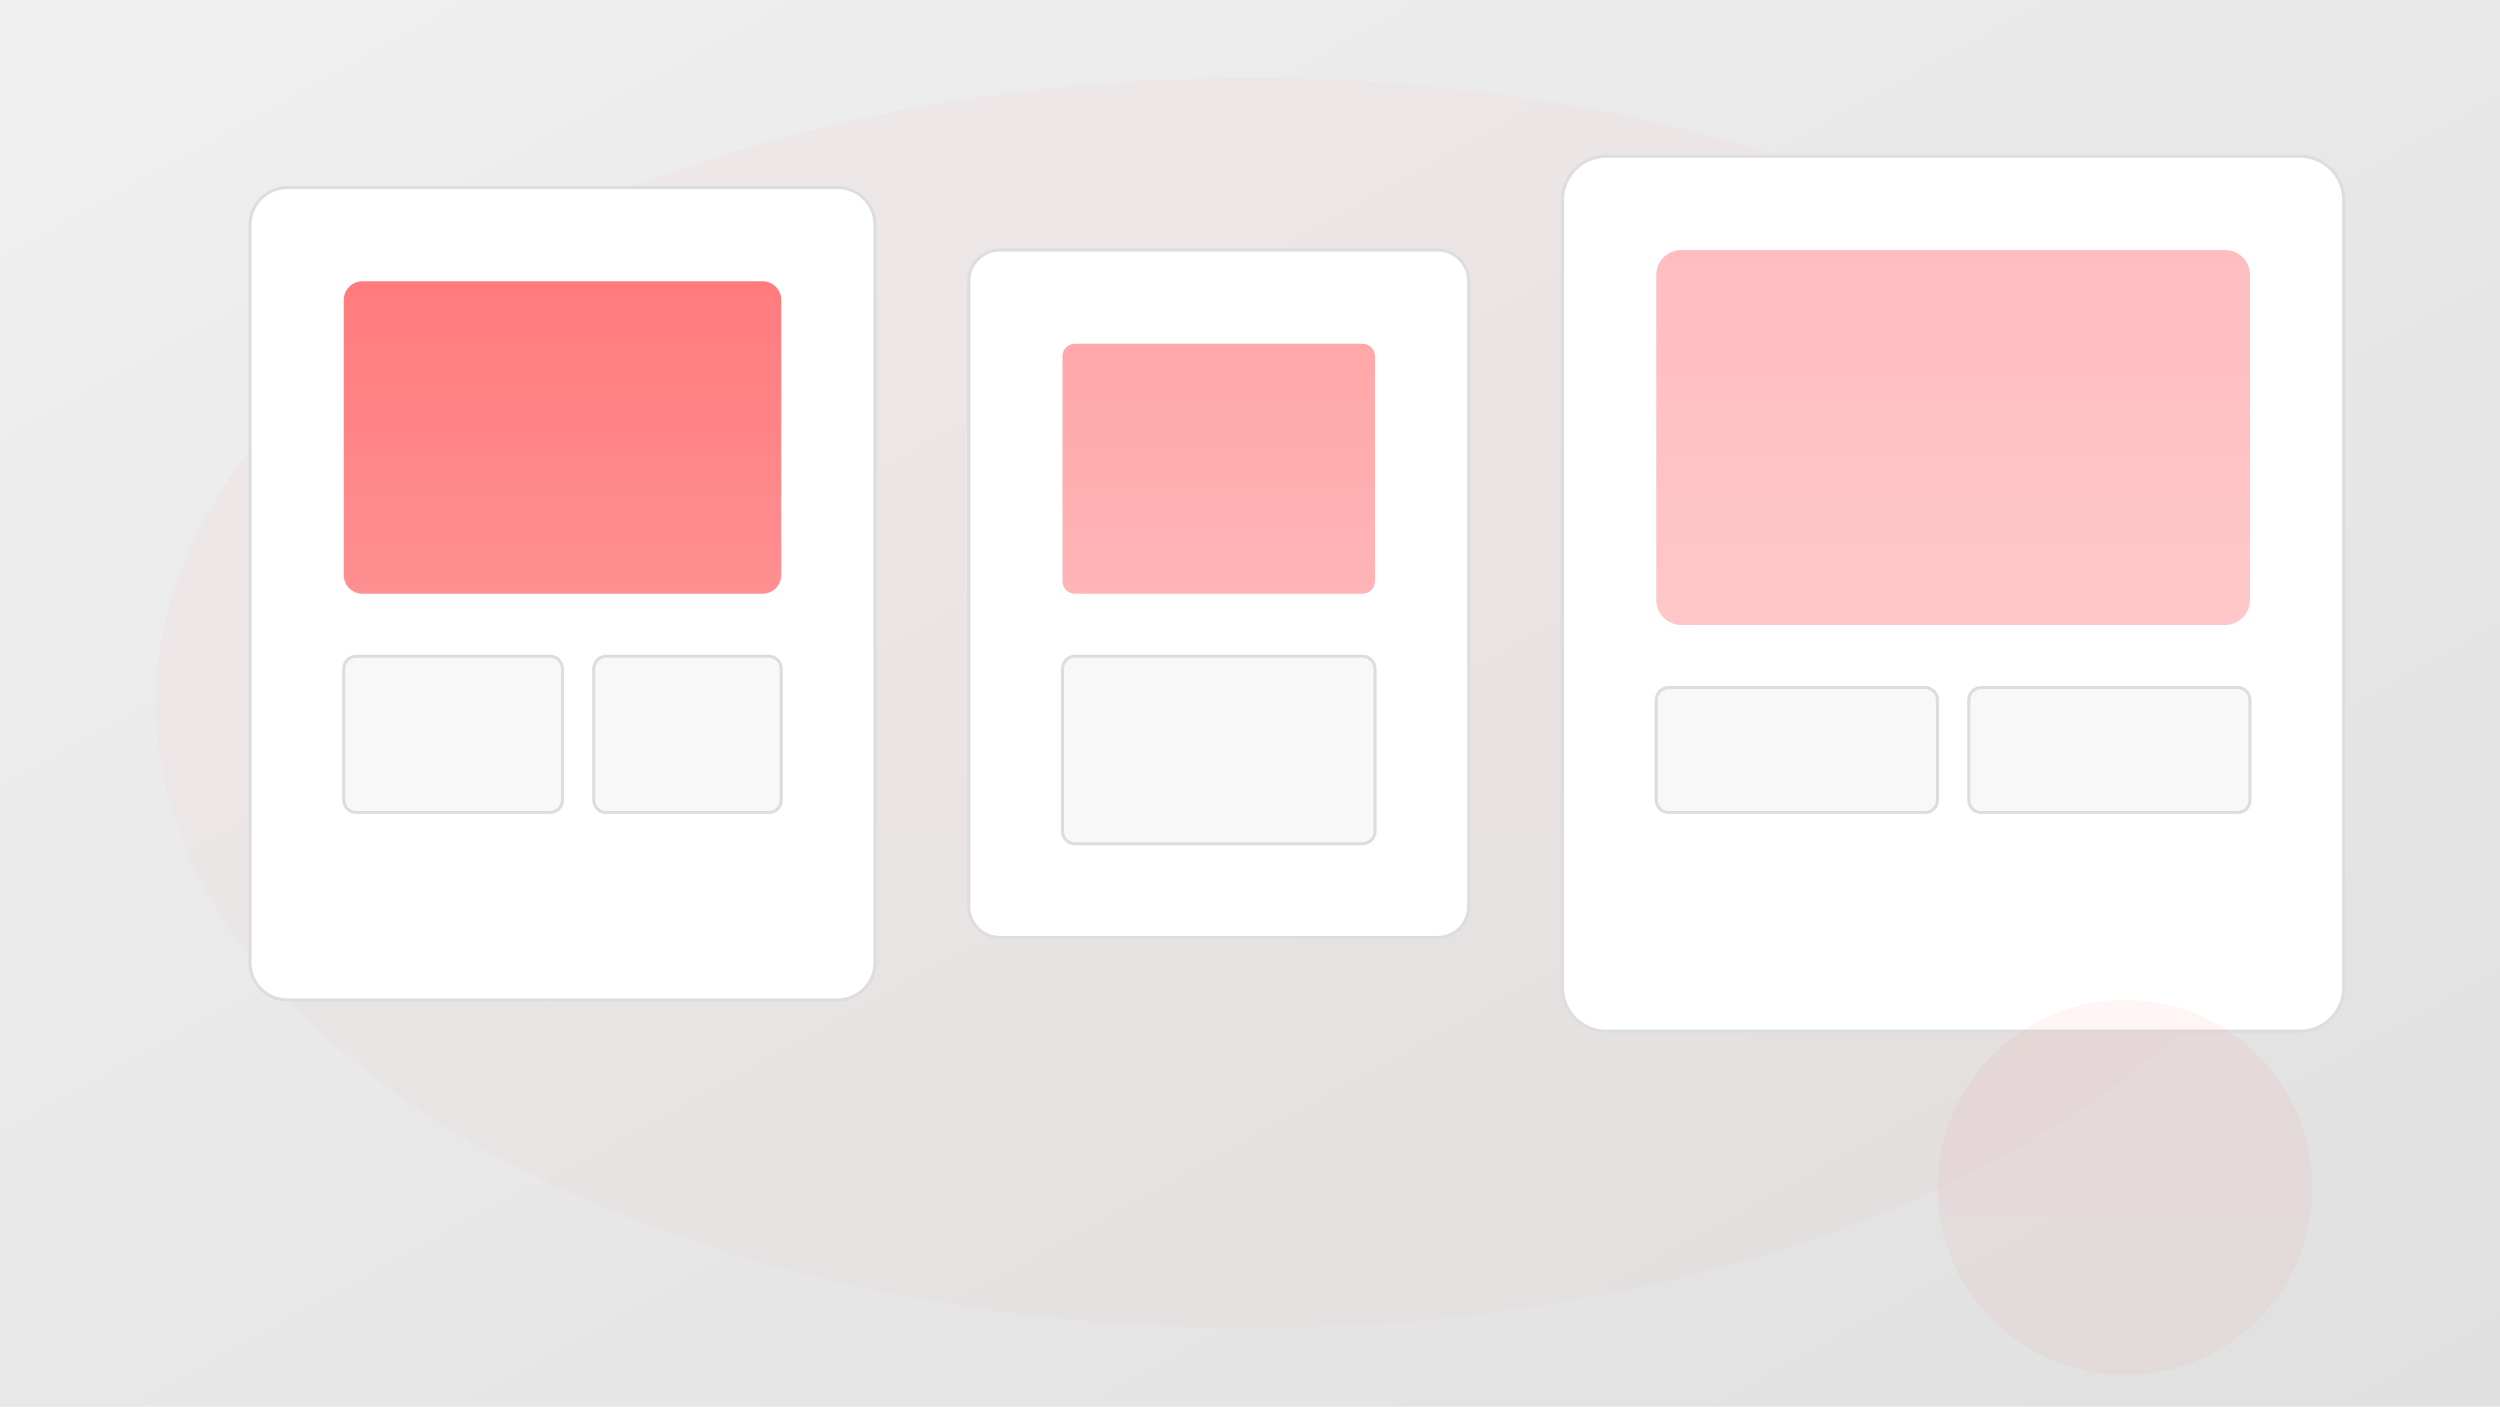
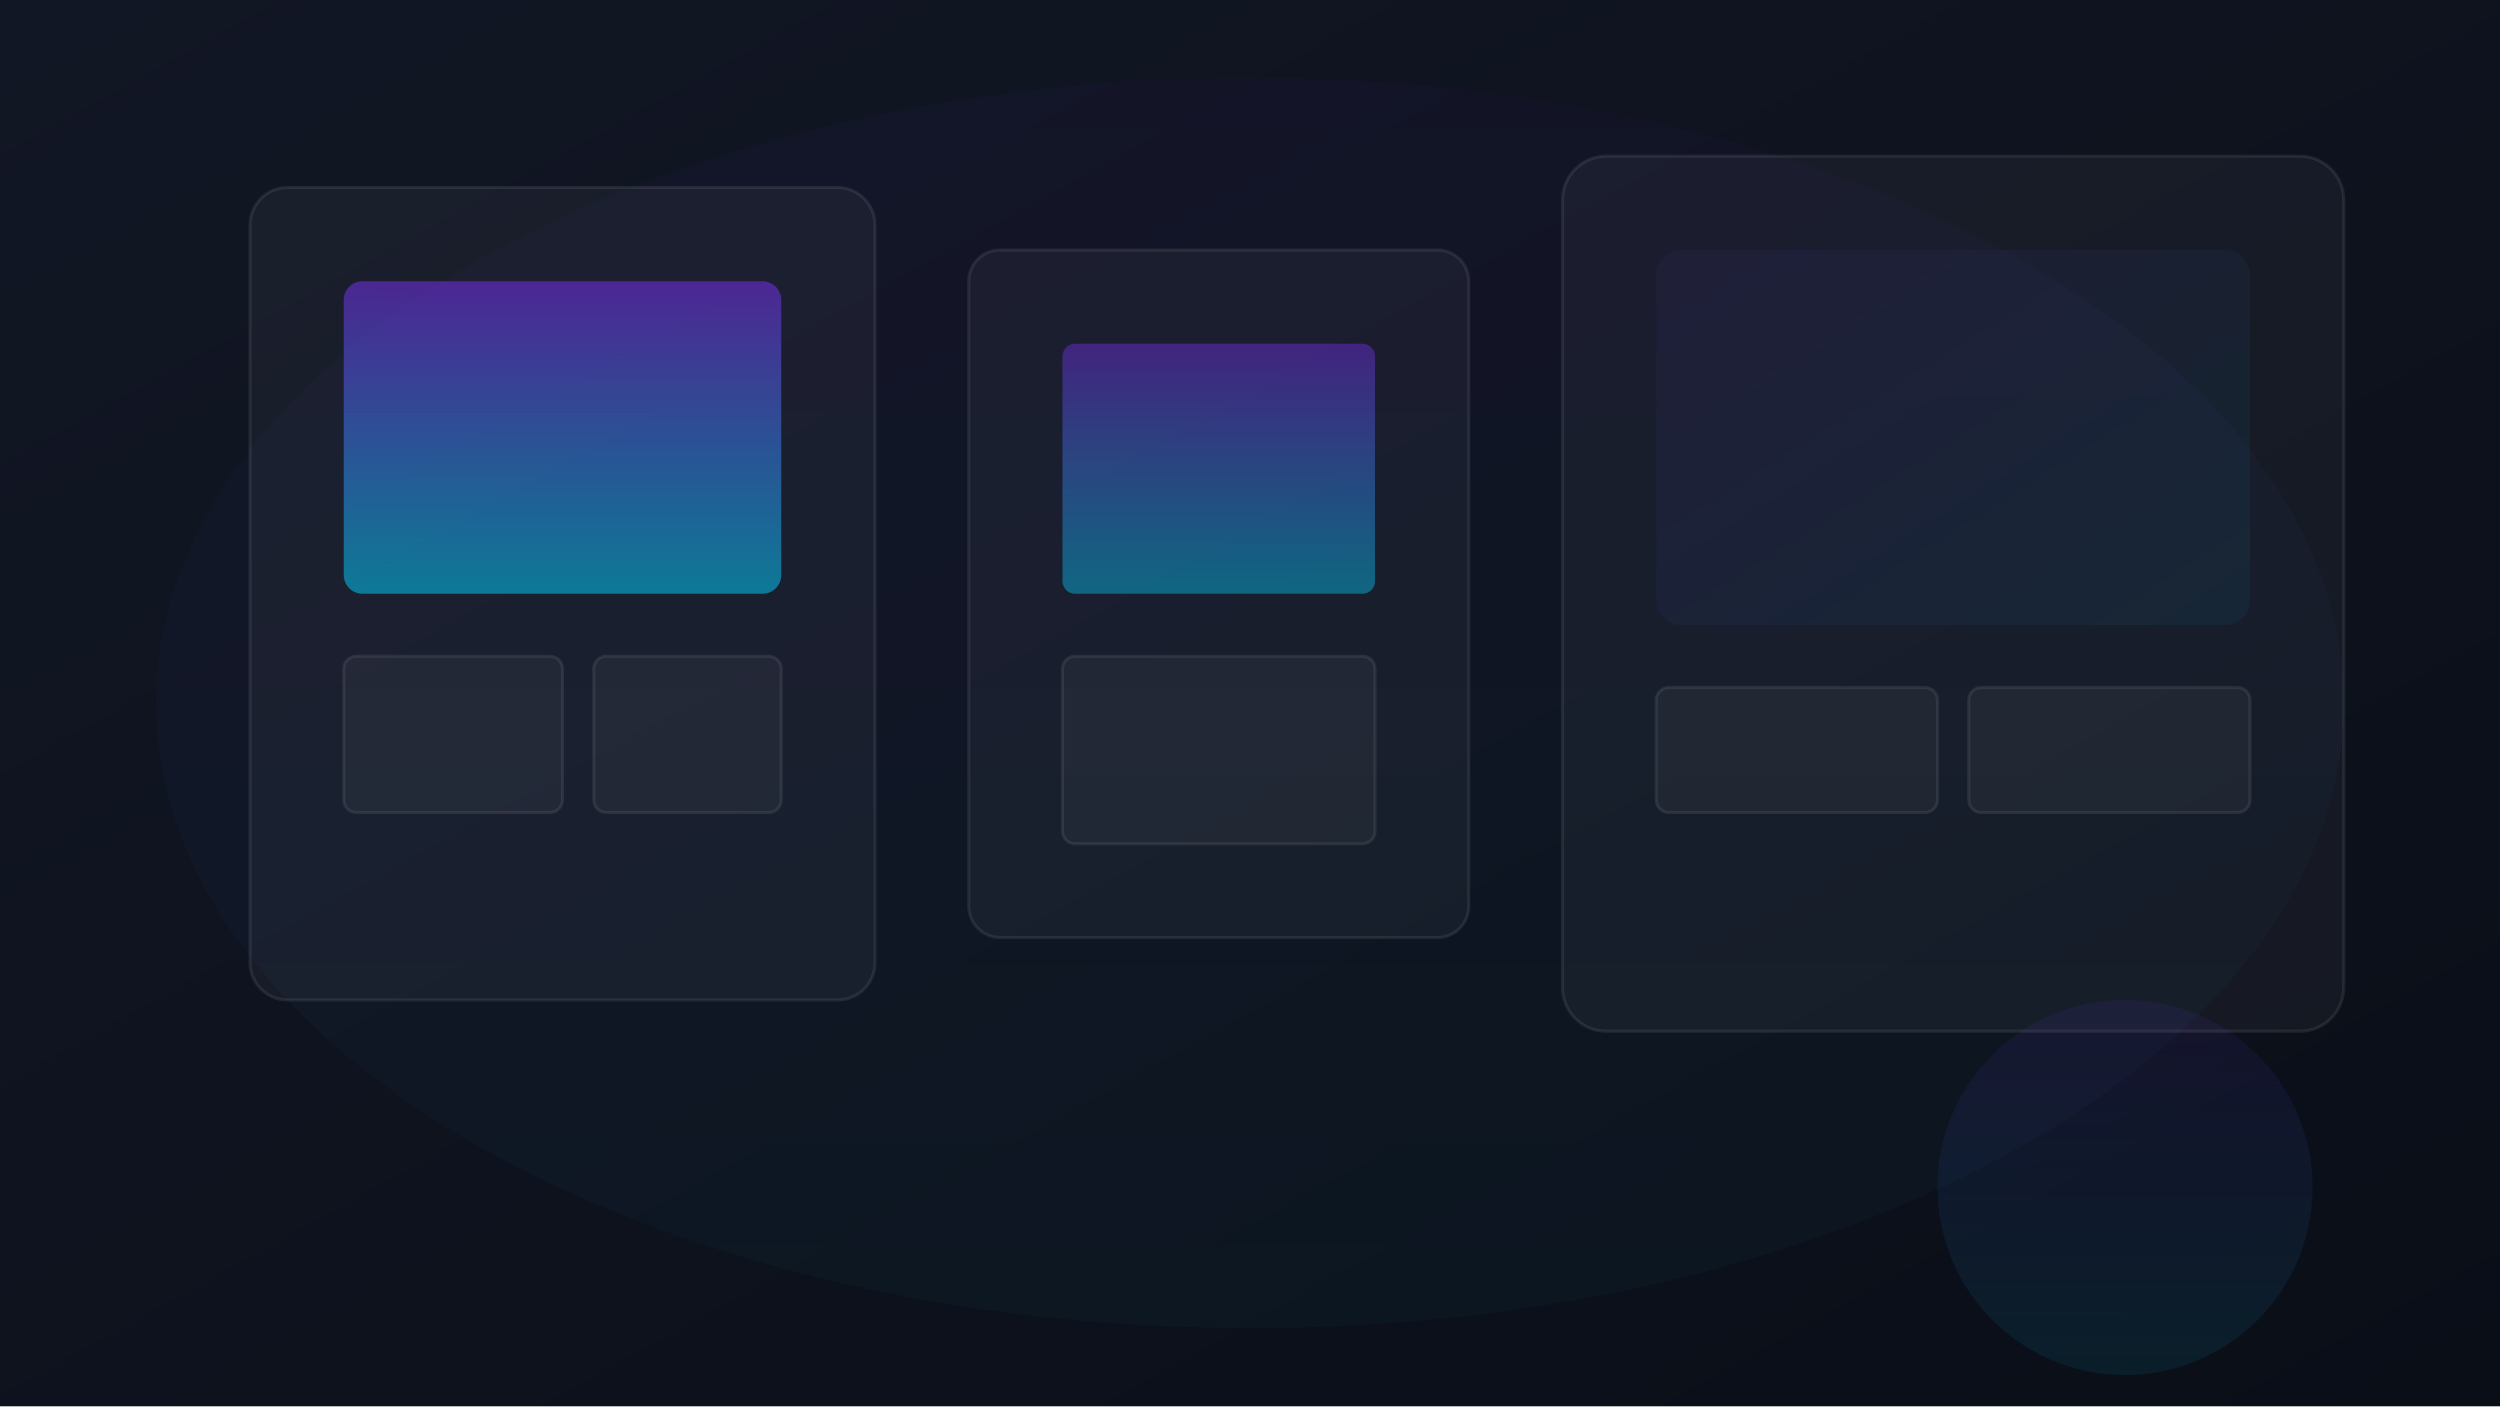
<svg xmlns="http://www.w3.org/2000/svg" viewBox="0 0 800 450" fill="none">
  <defs>
    <linearGradient id="grad1" x1="0%" y1="0%" x2="100%" y2="100%">
-       <stop offset="0%" style="stop-color:#f0f0f0" />
-       <stop offset="100%" style="stop-color:#e0e0e0" />
+       <stop offset="0%" style="stop-color:#121725" />
+       <stop offset="100%" style="stop-color:#0a0e17" />
    </linearGradient>
    <linearGradient id="grad2" x1="0%" y1="0%" x2="0%" y2="100%">
-       <stop offset="0%" style="stop-color:#ff2227" />
-       <stop offset="100%" style="stop-color:#ff4449" />
+       <stop offset="0%" style="stop-color:#7b2ff7" />
+       <stop offset="100%" style="stop-color:#00d4ff" />
+     </linearGradient>
+     <linearGradient id="grad3" x1="0%" y1="0%" x2="100%" y2="100%">
+       <stop offset="0%" style="stop-color:rgba(123,47,247,0.05)" />
+       <stop offset="100%" style="stop-color:rgba(0,212,255,0.05)" />
    </linearGradient>
  </defs>
  <rect width="800" height="450" fill="url(#grad1)" />
  <ellipse cx="400" cy="225" rx="350" ry="200" fill="url(#grad2)" opacity="0.03" />
-   <rect x="80" y="60" width="200" height="260" rx="12" fill="white" stroke="#ddd" />
-   <rect x="110" y="90" width="140" height="100" rx="6" fill="url(#grad2)" opacity="0.6" />
-   <rect x="110" y="210" width="70" height="50" rx="4" fill="#f8f8f8" stroke="#ddd" />
-   <rect x="190" y="210" width="60" height="50" rx="4" fill="#f8f8f8" stroke="#ddd" />
-   <rect x="310" y="80" width="160" height="220" rx="10" fill="white" stroke="#ddd" />
+   <rect x="80" y="60" width="200" height="260" rx="12" fill="rgba(255,255,255,0.04)" stroke="rgba(255,255,255,0.08)" />
+   <rect x="110" y="90" width="140" height="100" rx="6" fill="url(#grad2)" opacity="0.5" />
+   <rect x="110" y="210" width="70" height="50" rx="4" fill="rgba(255,255,255,0.04)" stroke="rgba(255,255,255,0.08)" />
+   <rect x="190" y="210" width="60" height="50" rx="4" fill="rgba(255,255,255,0.04)" stroke="rgba(255,255,255,0.08)" />
+   <rect x="310" y="80" width="160" height="220" rx="10" fill="rgba(255,255,255,0.04)" stroke="rgba(255,255,255,0.08)" />
  <rect x="340" y="110" width="100" height="80" rx="4" fill="url(#grad2)" opacity="0.4" />
-   <rect x="340" y="210" width="100" height="60" rx="4" fill="#f8f8f8" stroke="#ddd" />
-   <rect x="500" y="50" width="250" height="280" rx="14" fill="white" stroke="#ddd" />
-   <rect x="530" y="80" width="190" height="120" rx="8" fill="url(#grad2)" opacity="0.3" />
-   <rect x="530" y="220" width="90" height="40" rx="4" fill="#f8f8f8" stroke="#ddd" />
-   <rect x="630" y="220" width="90" height="40" rx="4" fill="#f8f8f8" stroke="#ddd" />
-   <circle cx="680" cy="380" r="60" fill="url(#grad2)" opacity="0.05" />
+   <rect x="340" y="210" width="100" height="60" rx="4" fill="rgba(255,255,255,0.04)" stroke="rgba(255,255,255,0.08)" />
+   <rect x="500" y="50" width="250" height="280" rx="14" fill="rgba(255,255,255,0.04)" stroke="rgba(255,255,255,0.08)" />
+   <rect x="530" y="80" width="190" height="120" rx="8" fill="url(#grad3)" />
+   <rect x="530" y="220" width="90" height="40" rx="4" fill="rgba(255,255,255,0.04)" stroke="rgba(255,255,255,0.08)" />
+   <rect x="630" y="220" width="90" height="40" rx="4" fill="rgba(255,255,255,0.04)" stroke="rgba(255,255,255,0.08)" />
+   <circle cx="680" cy="380" r="60" fill="url(#grad2)" opacity="0.08" />
</svg>
